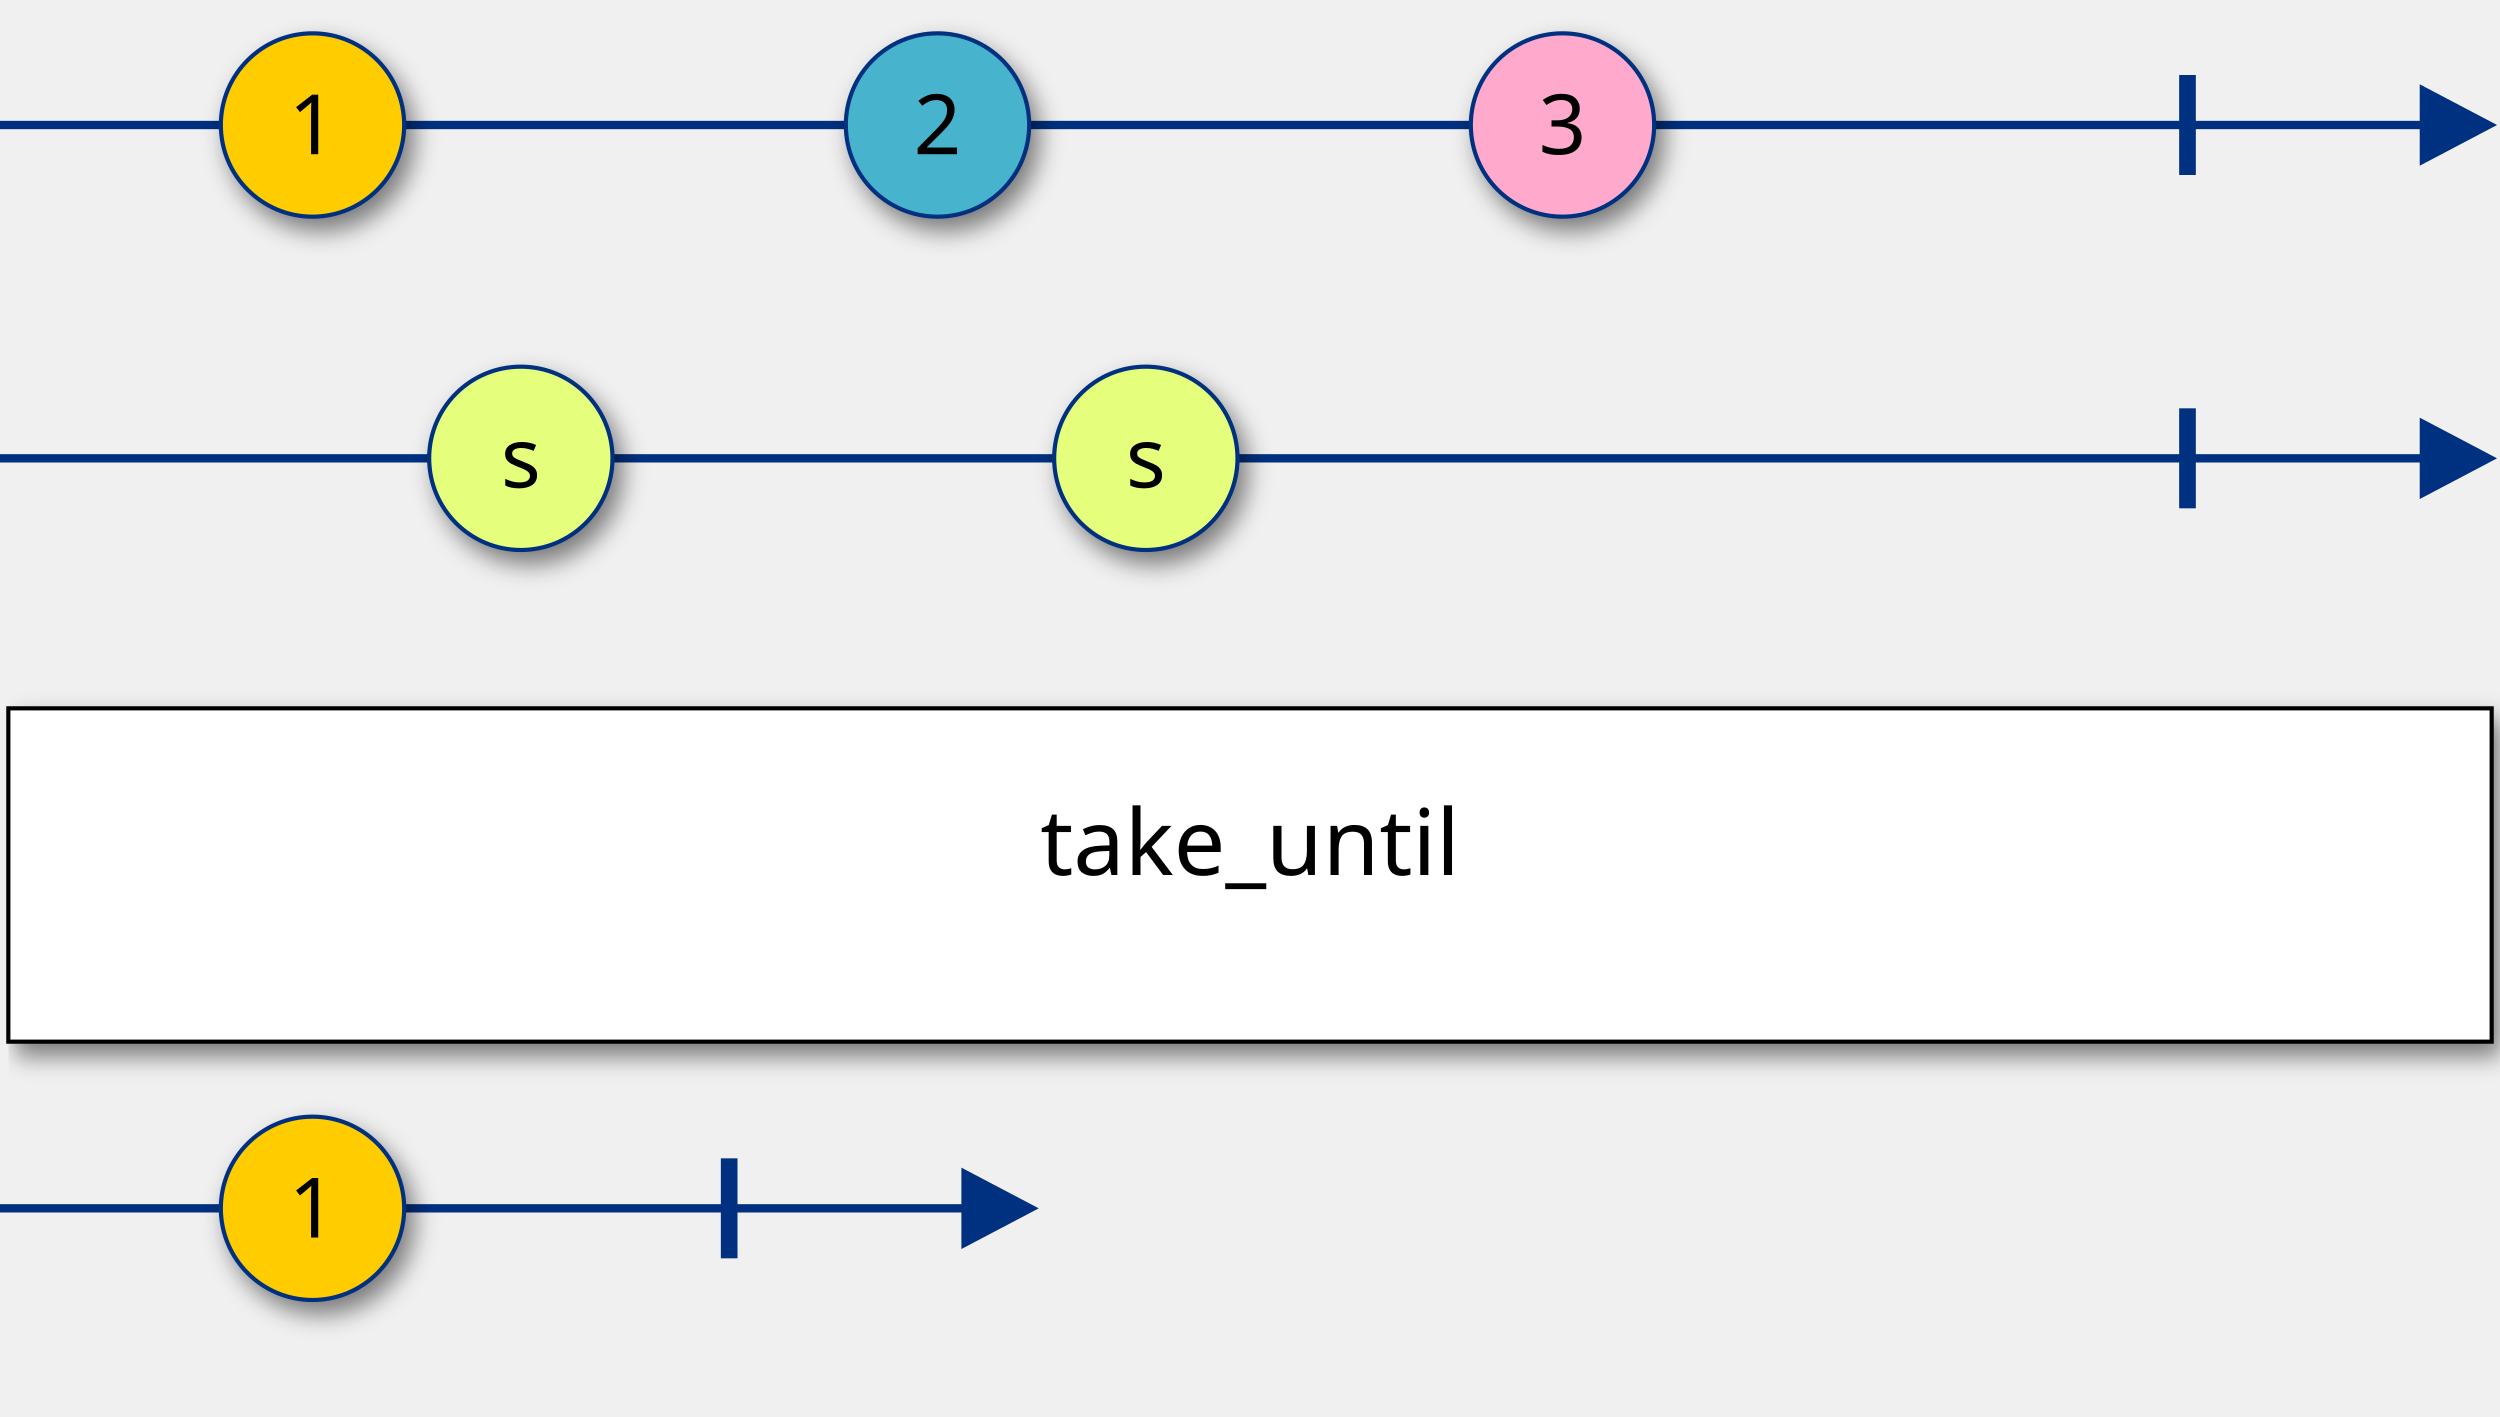
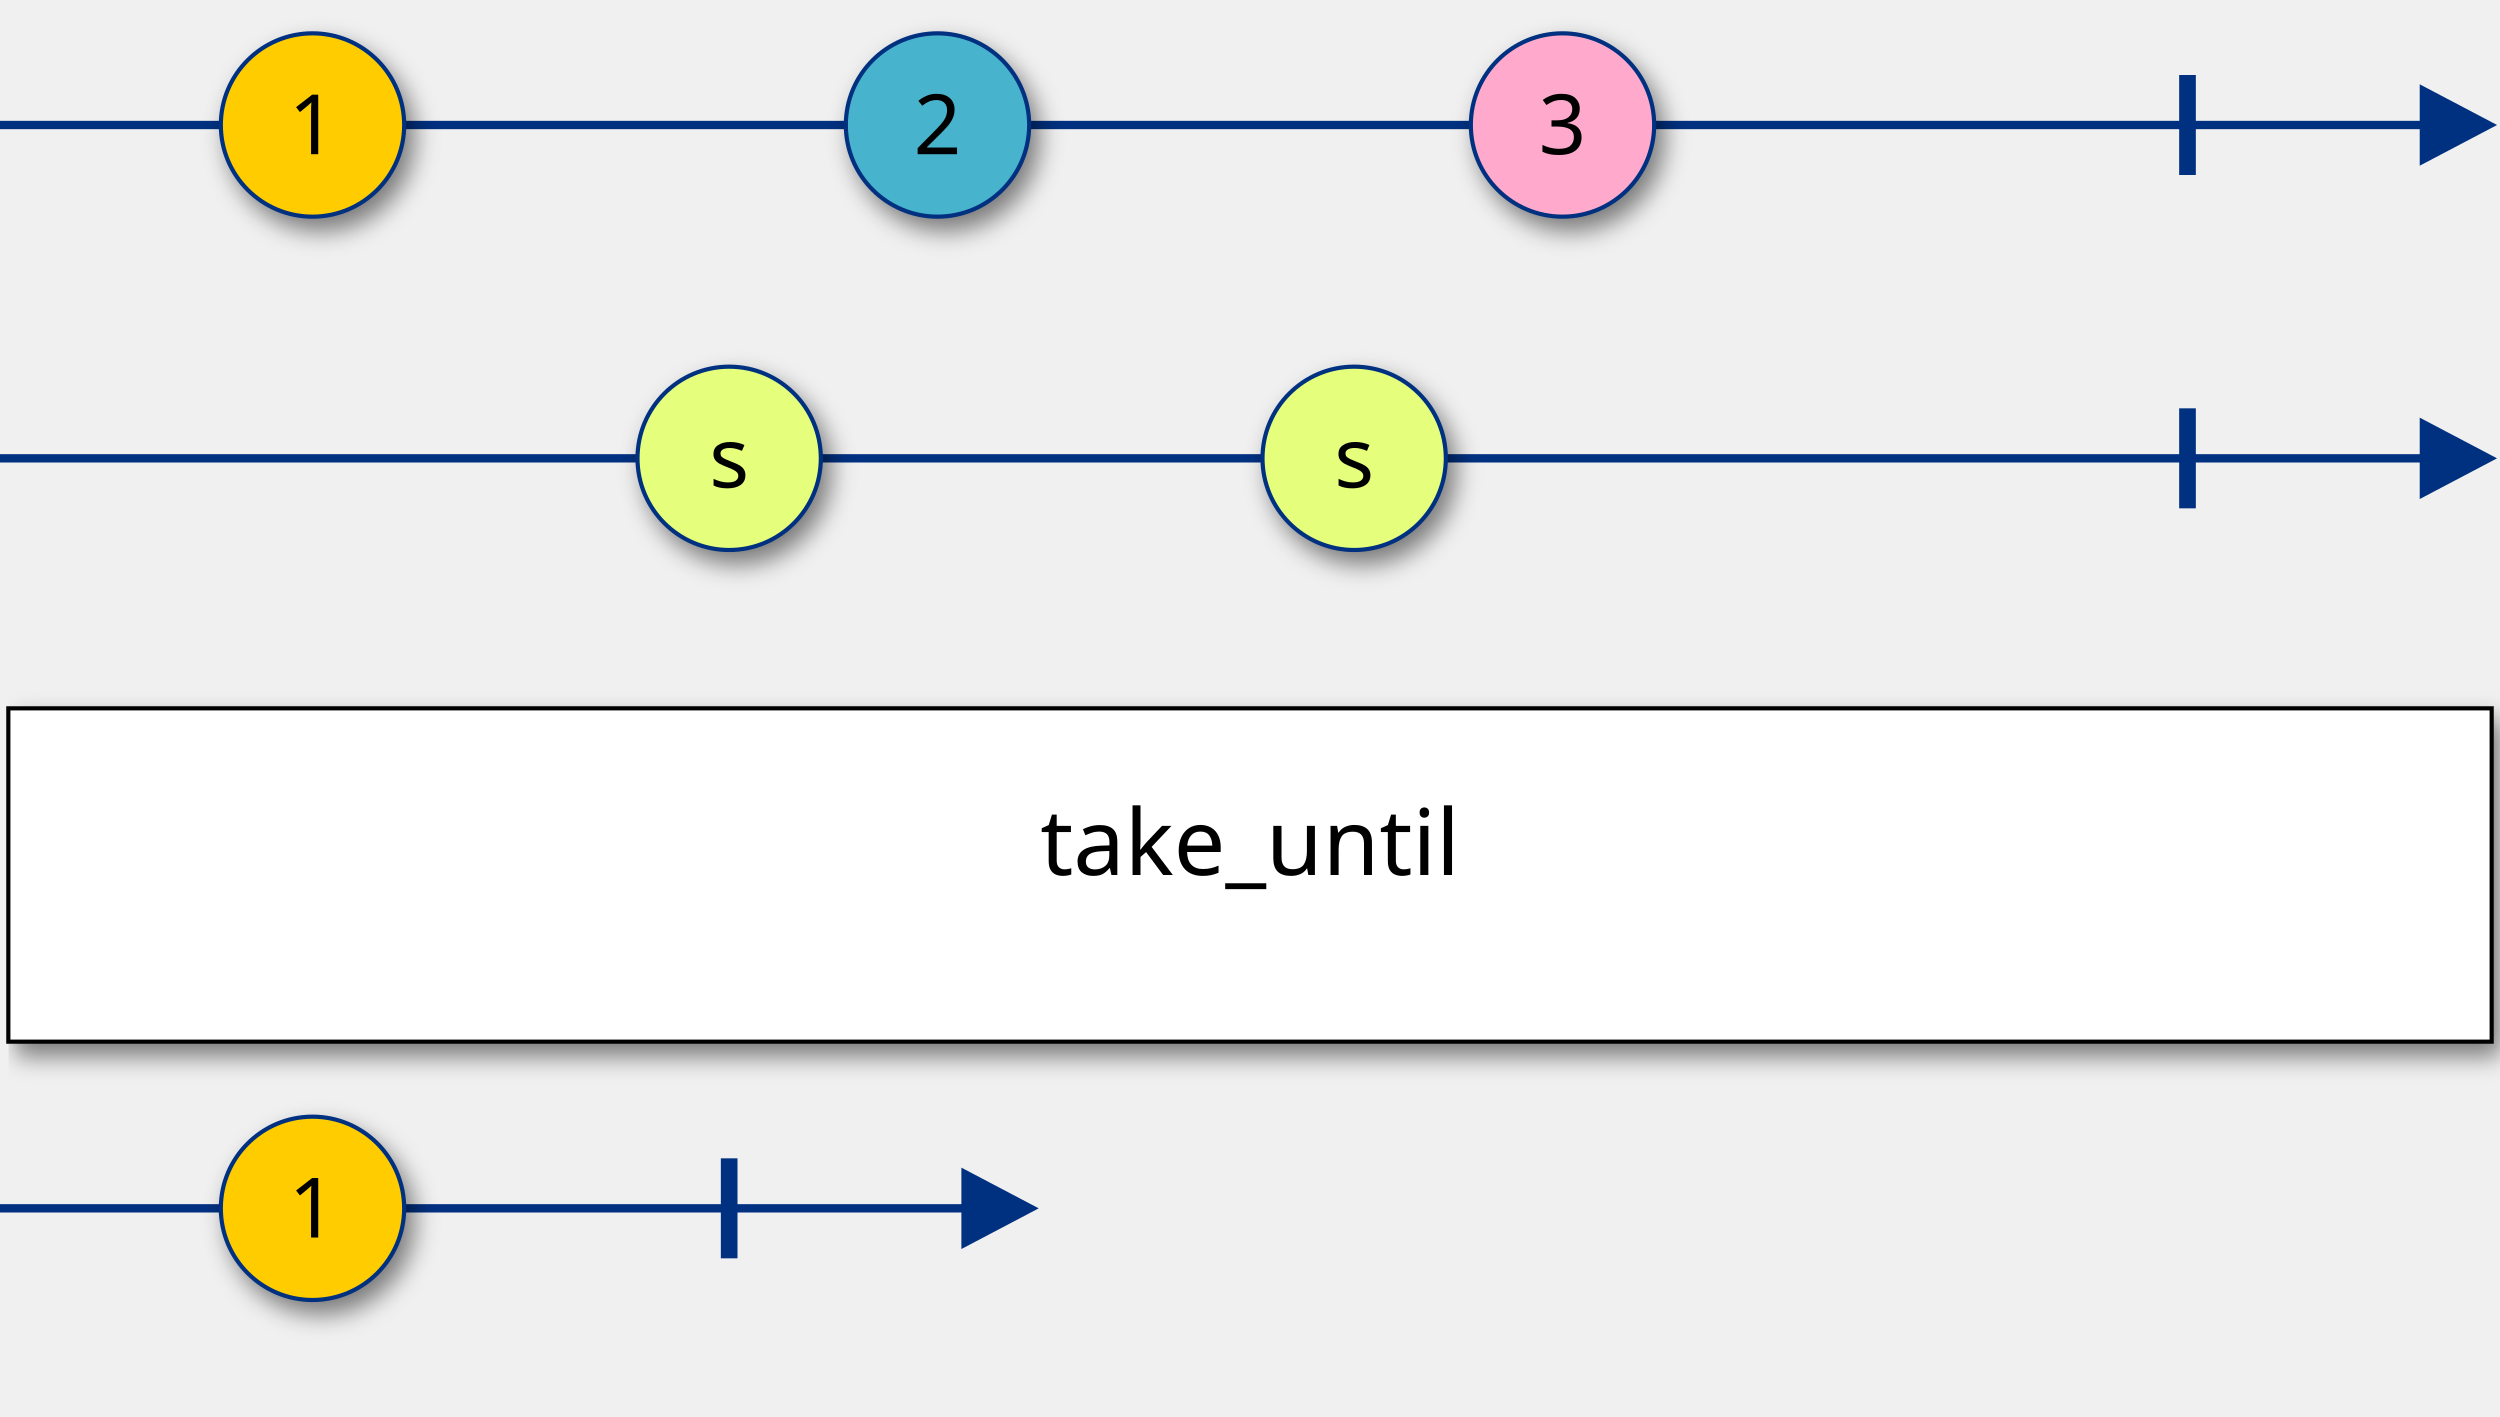
<svg xmlns="http://www.w3.org/2000/svg" width="450.0px" height="255.0px" viewBox="0 0 600.0 340.0 " id="svg2" version="1.1">
  <defs id="defs4">
    <filter style="color-interpolation-filters:sRGB;" id="filter3443" x="-25%" y="-25%" width="150%" height="150%">
      <feFlood flood-opacity="0.498" flood-color="rgb(0,0,0)" result="flood" id="feFlood3445" />
      <feComposite in="flood" in2="SourceGraphic" operator="in" result="composite1" id="feComposite3447" />
      <feGaussianBlur in="composite1" stdDeviation="3" result="blur" id="feGaussianBlur3449" />
      <feOffset dx="2" dy="3" result="offset" id="feOffset3451" />
      <feComposite in="SourceGraphic" in2="offset" operator="over" result="composite2" id="feComposite3453" />
    </filter>
    <marker orient="auto" refY="0.0" refX="0.0" id="Arrow1Lend" style="overflow:visible;">
      <path d="M -3.0,0.0 L -3.0,-5.0 L -12.5,0.0 L -3.0,5.0 L -3.0,0.0 z " style="fill-rule:evenodd;stroke:#003080;stroke-width:1pt;stroke-opacity:1;fill:#003080;fill-opacity:1" transform="scale(0.8) rotate(180) translate(12.5,0)" />
    </marker>
  </defs>
  <g id="source_997c70a5da2a9f2295fb78968c9fc837" transform="rotate(0 0.0 30) translate(0.0,30)">
    <path style="fill:none;fill-rule:evenodd;stroke:#003080;stroke-width:2px;marker-end:url(#Arrow1Lend)" d="m 0,0 597.0,0" />
    <g style="filter:url(#filter3443)">
      <circle r="22" cy="0" cx="75.0" style="opacity:1;fill:#ffcc00;fill-opacity:1;stroke:#003080;stroke-width:1px;" />
      <text y="7" x="75.0" style="font-size:20px;font-family:sans-serif;text-align:center;text-anchor:middle;fill:#000000;" xml:space="preserve">1</text>
    </g>
    <g style="filter:url(#filter3443)">
      <circle r="22" cy="0" cx="225.0" style="opacity:1;fill:#48b3cd;fill-opacity:1;stroke:#003080;stroke-width:1px;" />
      <text y="7" x="225.0" style="font-size:20px;font-family:sans-serif;text-align:center;text-anchor:middle;fill:#000000;" xml:space="preserve">2</text>
    </g>
    <g style="filter:url(#filter3443)">
      <circle r="22" cy="0" cx="375.0" style="opacity:1;fill:#ffaacc;fill-opacity:1;stroke:#003080;stroke-width:1px;" />
      <text y="7" x="375.0" style="font-size:20px;font-family:sans-serif;text-align:center;text-anchor:middle;fill:#000000;" xml:space="preserve">3</text>
    </g>
    <g>
      <path d="m 525.0,-12 0,24" style="fill:none;fill-rule:evenodd;stroke:#003080;stroke-width:4px;" />
    </g>
  </g>
  <g id="source_65ad24dde35d32ebf9d63cfca8a45a08" transform="rotate(0 0.0 110) translate(0.0,110)">
    <path style="fill:none;fill-rule:evenodd;stroke:#003080;stroke-width:2px;marker-end:url(#Arrow1Lend)" d="m 0,0 597.0,0" />
    <g style="filter:url(#filter3443)">
-       <circle r="22" cy="0" cx="125.0" style="opacity:1;fill:#e5ff7c;fill-opacity:1;stroke:#003080;stroke-width:1px;" />
-       <text y="7" x="125.0" style="font-size:20px;font-family:sans-serif;text-align:center;text-anchor:middle;fill:#000000;" xml:space="preserve">s</text>
+       <circle r="22" cy="0" cx="175.0" style="opacity:1;fill:#e5ff7c;fill-opacity:1;stroke:#003080;stroke-width:1px;" />
+       <text y="7" x="175.0" style="font-size:20px;font-family:sans-serif;text-align:center;text-anchor:middle;fill:#000000;" xml:space="preserve">s</text>
    </g>
    <g style="filter:url(#filter3443)">
-       <circle r="22" cy="0" cx="275.0" style="opacity:1;fill:#e5ff7c;fill-opacity:1;stroke:#003080;stroke-width:1px;" />
-       <text y="7" x="275.0" style="font-size:20px;font-family:sans-serif;text-align:center;text-anchor:middle;fill:#000000;" xml:space="preserve">s</text>
+       <circle r="22" cy="0" cx="325.0" style="opacity:1;fill:#e5ff7c;fill-opacity:1;stroke:#003080;stroke-width:1px;" />
+       <text y="7" x="325.0" style="font-size:20px;font-family:sans-serif;text-align:center;text-anchor:middle;fill:#000000;" xml:space="preserve">s</text>
    </g>
    <g>
      <path d="m 525.0,-12 0,24" style="fill:none;fill-rule:evenodd;stroke:#003080;stroke-width:4px;" />
    </g>
  </g>
  <g transform="translate(0 170)">
    <g style="filter:url(#filter3443)">
      <rect x="2" y="0" width="596.0" height="80" style="opacity:1;fill:#ffffff;fill-opacity:1;stroke:#000000;stroke-width:1px;" />
      <text x="300.0" y="40.0" style="font-size:22px;font-family:sans-serif;text-align:center;text-anchor:middle;fill:#000000;" xml:space="preserve">take_until</text>
    </g>
    <g id="operator_23058643f6d74fc5e99bf3258ff3539c" transform="rotate(0 0.0 120) translate(0.0,120)">
      <path style="fill:none;fill-rule:evenodd;stroke:#003080;stroke-width:2px;marker-end:url(#Arrow1Lend)" d="m 0,0 247.0,0" />
      <g style="filter:url(#filter3443)">
        <circle r="22" cy="0" cx="75.0" style="opacity:1;fill:#ffcc00;fill-opacity:1;stroke:#003080;stroke-width:1px;" />
        <text y="7" x="75.0" style="font-size:20px;font-family:sans-serif;text-align:center;text-anchor:middle;fill:#000000;" xml:space="preserve">1</text>
      </g>
      <g>
        <path d="m 175.0,-12 0,24" style="fill:none;fill-rule:evenodd;stroke:#003080;stroke-width:4px;" />
      </g>
    </g>
  </g>
</svg>
